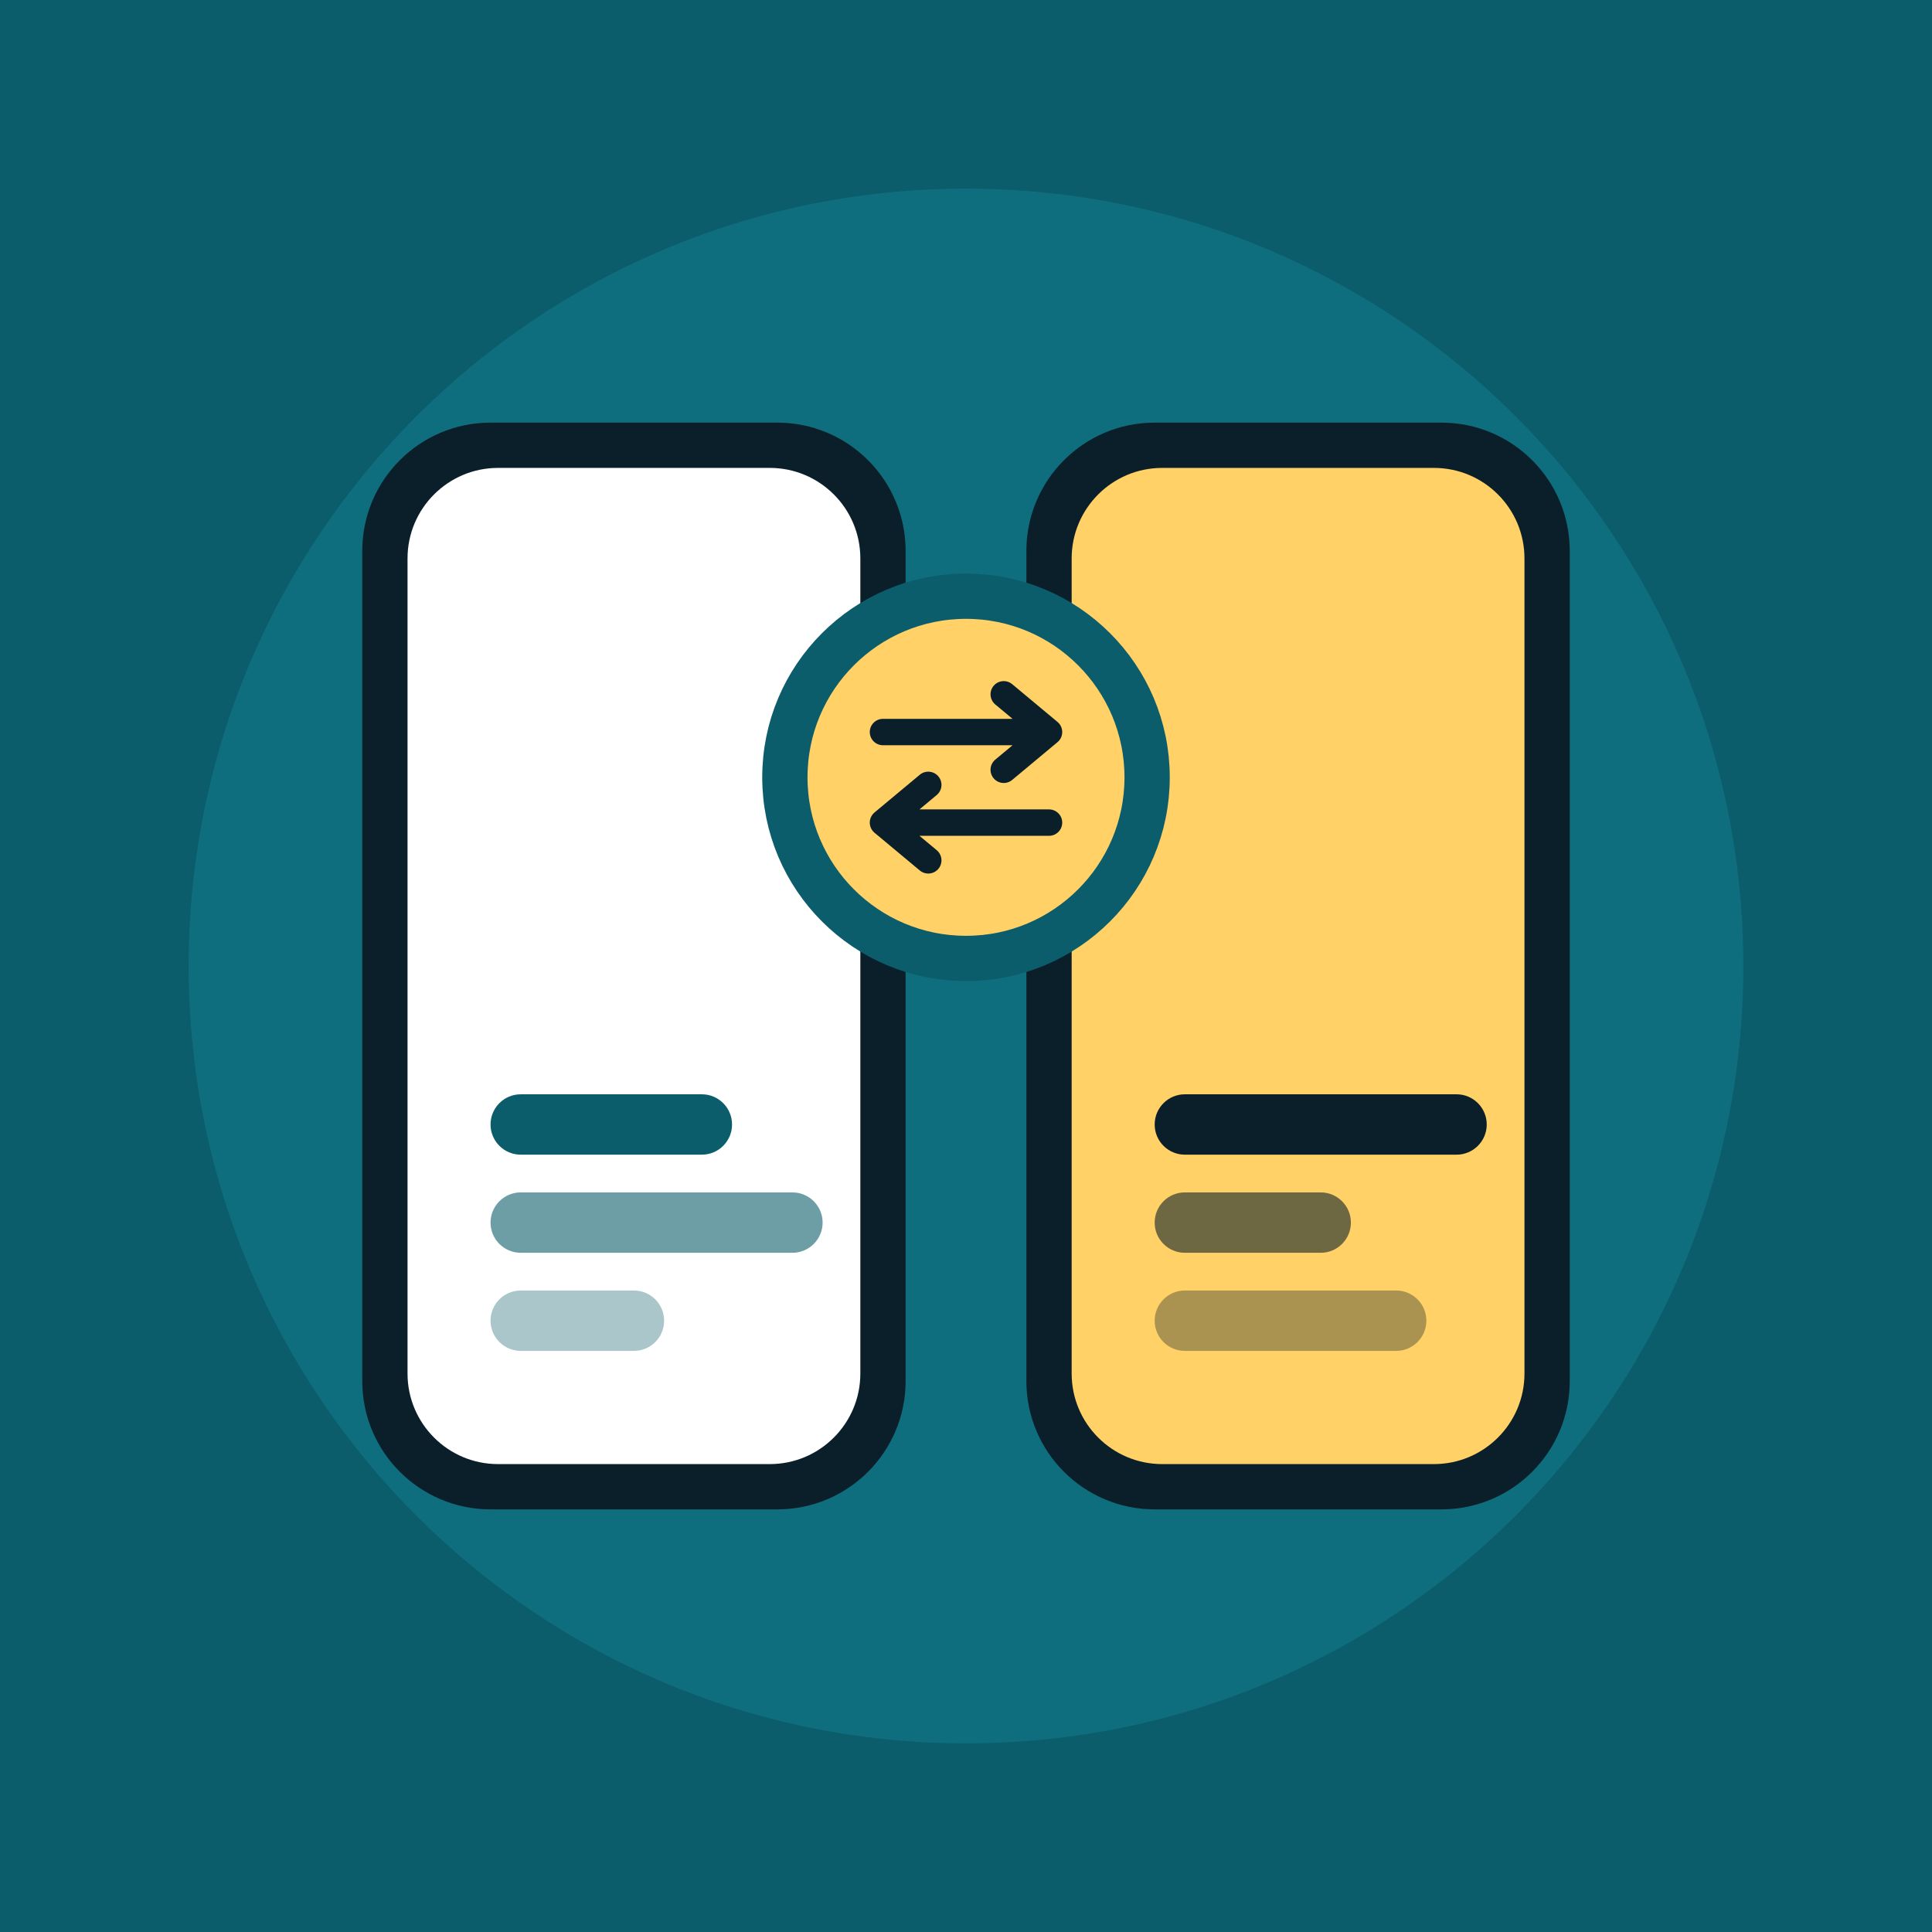
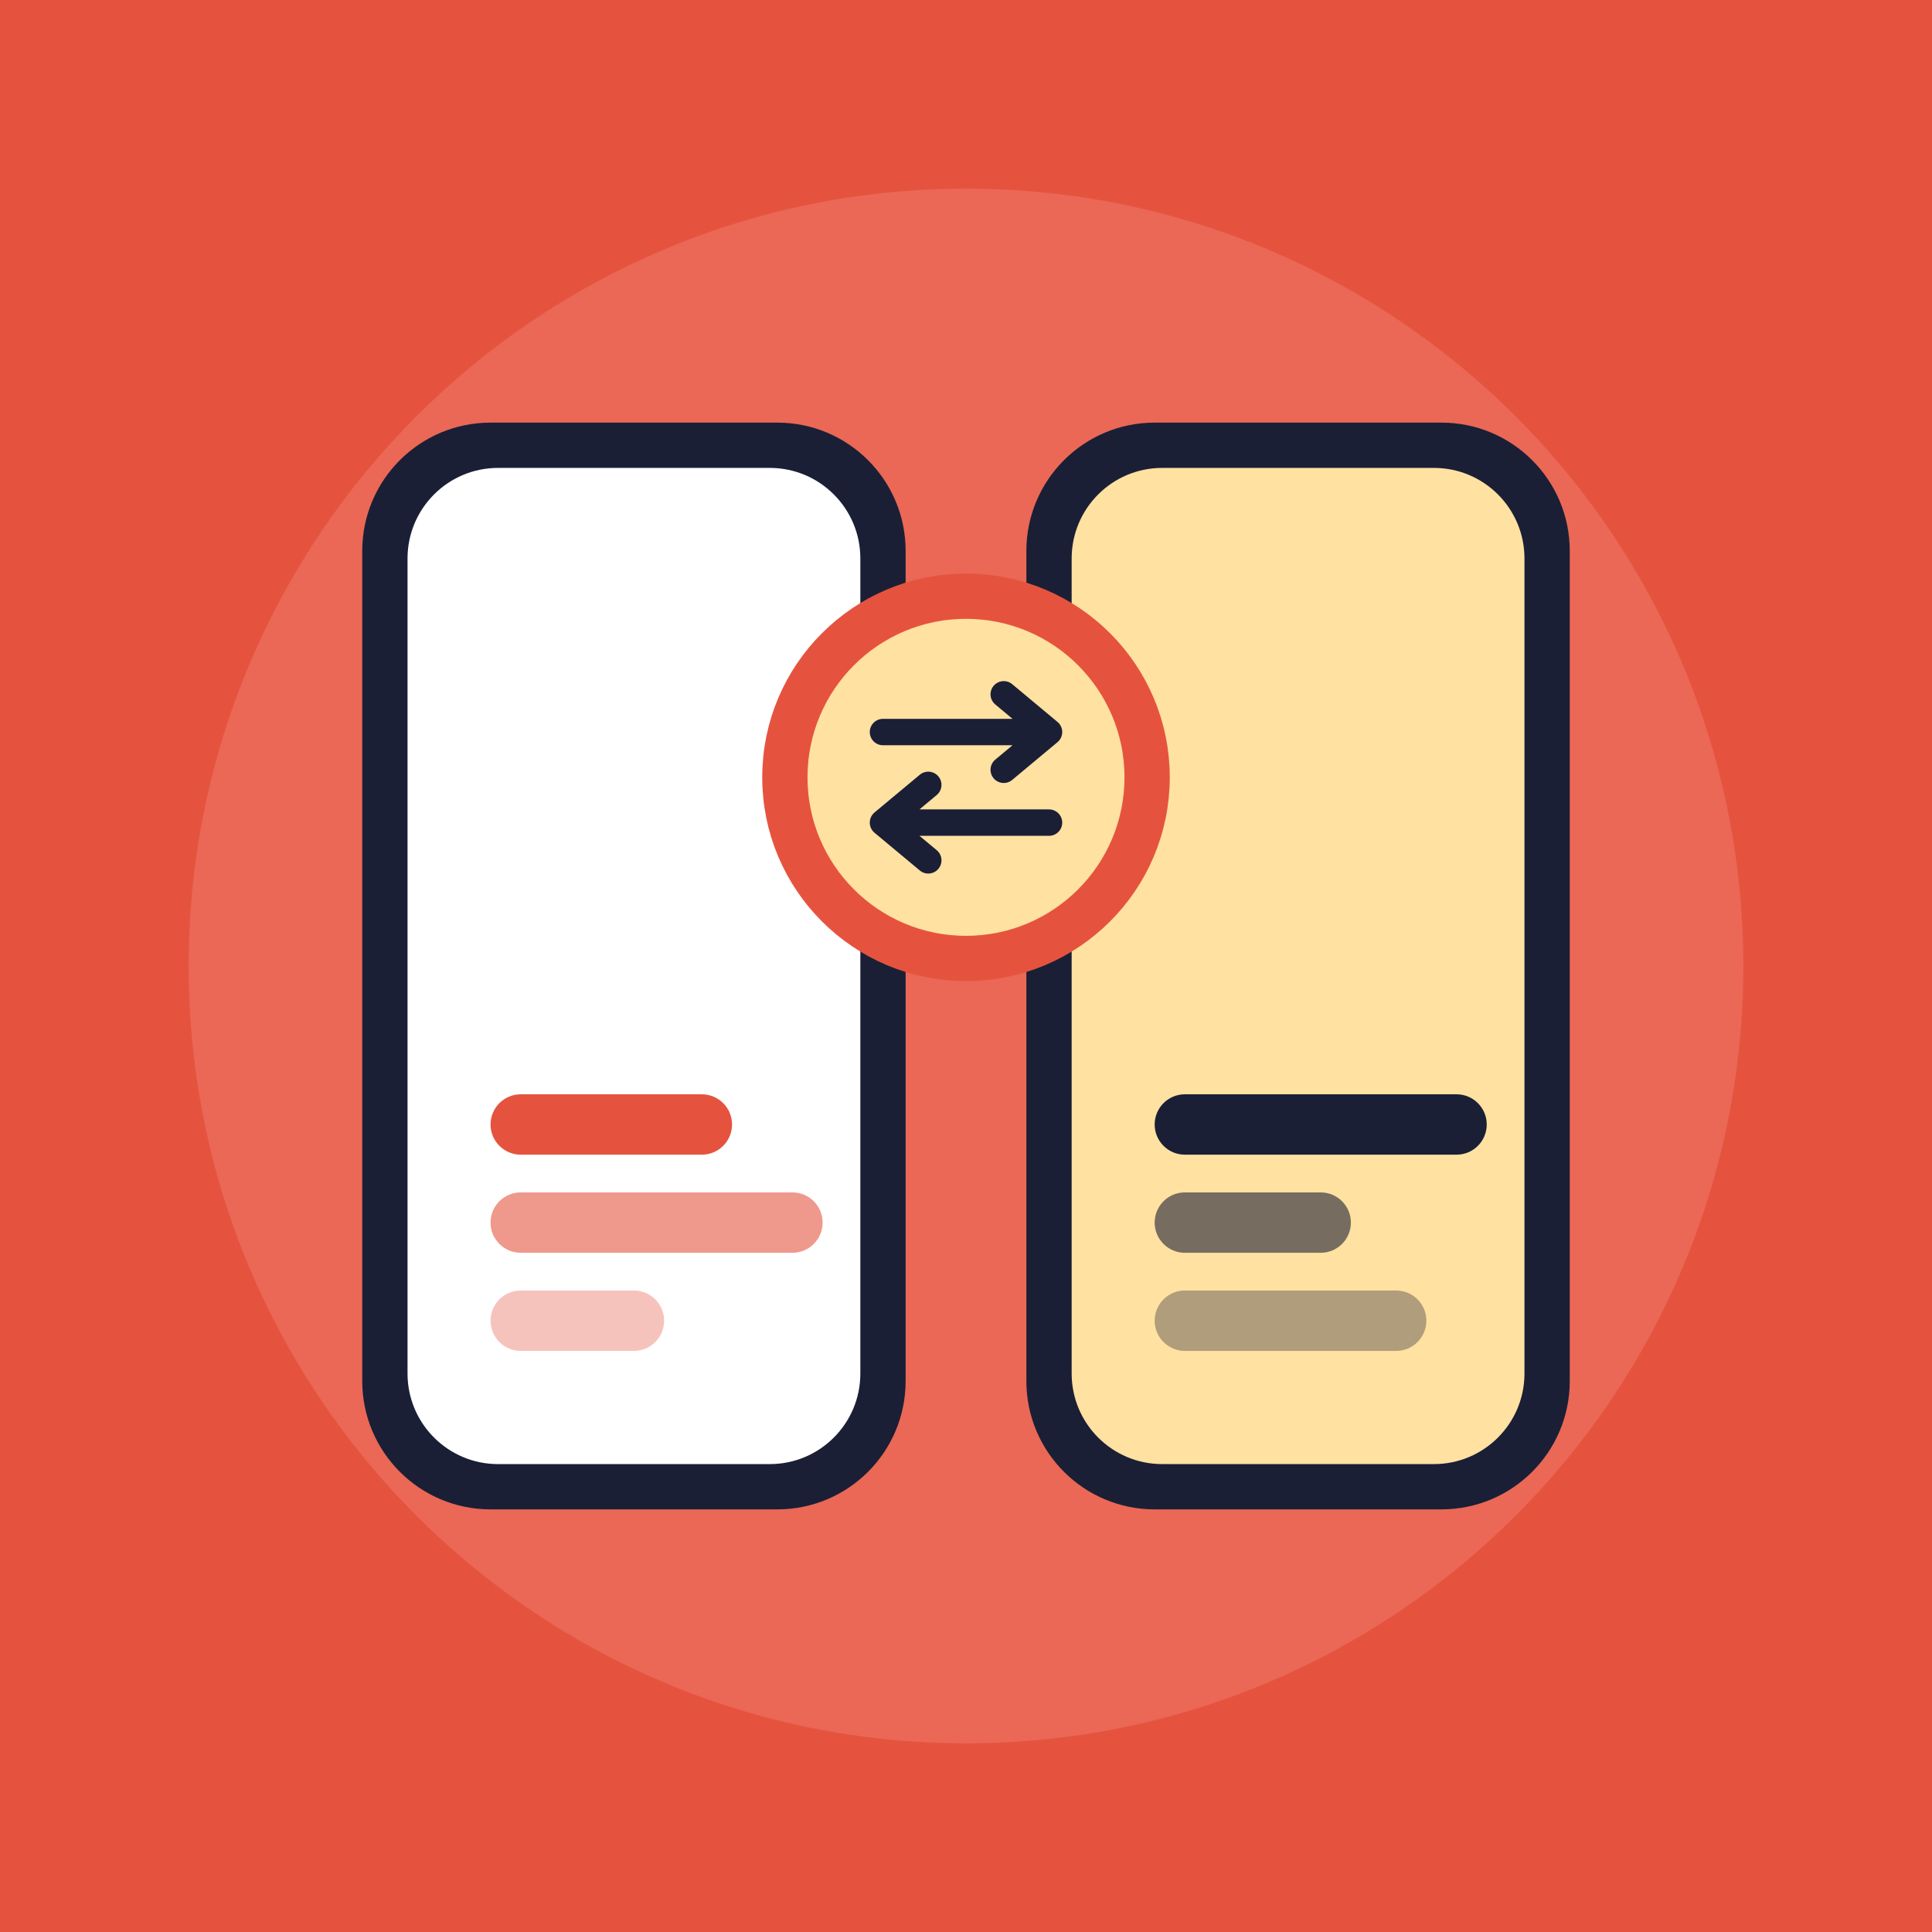
<svg xmlns="http://www.w3.org/2000/svg" viewBox="0 0 512 512" role="img" aria-label="Kıyasla">
-   <rect width="512" height="512" fill="#0B5D6B" />
-   <circle cx="256" cy="256" r="206" fill="#0F6E7D" />
-   <rect x="96" y="112" width="144" height="288" rx="34" fill="#0B1F2A" />
+   <rect width="512" height="512" fill="#E5533F" />
+   <circle cx="256" cy="256" r="206" fill="#EA6855" />
+   <rect x="96" y="112" width="144" height="288" rx="34" fill="#1A1F36" />
  <rect x="108" y="124" width="120" height="264" rx="24" fill="#FFFFFF" />
-   <rect x="130" y="290" width="64" height="16" rx="8" fill="#0B5D6B" />
-   <rect x="130" y="316" width="88" height="16" rx="8" fill="#0B5D6B" opacity="0.6" />
-   <rect x="130" y="342" width="46" height="16" rx="8" fill="#0B5D6B" opacity="0.35" />
-   <rect x="272" y="112" width="144" height="288" rx="34" fill="#0B1F2A" />
-   <rect x="284" y="124" width="120" height="264" rx="24" fill="#FFD166" />
-   <rect x="306" y="290" width="88" height="16" rx="8" fill="#0B1F2A" />
-   <rect x="306" y="316" width="52" height="16" rx="8" fill="#0B1F2A" opacity="0.6" />
-   <rect x="306" y="342" width="72" height="16" rx="8" fill="#0B1F2A" opacity="0.35" />
-   <circle cx="256" cy="206" r="48" fill="#FFD166" stroke="#0B5D6B" stroke-width="12" />
-   <path d="M234 194 H276 M266 184 L278 194 L266 204" fill="none" stroke="#0B1F2A" stroke-width="7" stroke-linecap="round" stroke-linejoin="round" />
-   <path d="M278 218 H236 M246 208 L234 218 L246 228" fill="none" stroke="#0B1F2A" stroke-width="7" stroke-linecap="round" stroke-linejoin="round" />
+   <rect x="130" y="290" width="64" height="16" rx="8" fill="#E5533F" />
+   <rect x="130" y="316" width="88" height="16" rx="8" fill="#E5533F" opacity="0.6" />
+   <rect x="130" y="342" width="46" height="16" rx="8" fill="#E5533F" opacity="0.35" />
+   <rect x="272" y="112" width="144" height="288" rx="34" fill="#1A1F36" />
+   <rect x="284" y="124" width="120" height="264" rx="24" fill="#FFE1A1" />
+   <rect x="306" y="290" width="88" height="16" rx="8" fill="#1A1F36" />
+   <rect x="306" y="316" width="52" height="16" rx="8" fill="#1A1F36" opacity="0.6" />
+   <rect x="306" y="342" width="72" height="16" rx="8" fill="#1A1F36" opacity="0.35" />
+   <circle cx="256" cy="206" r="48" fill="#FFE1A1" stroke="#E5533F" stroke-width="12" />
+   <path d="M234 194 H276 M266 184 L278 194 L266 204" fill="none" stroke="#1A1F36" stroke-width="7" stroke-linecap="round" stroke-linejoin="round" />
+   <path d="M278 218 H236 M246 208 L234 218 L246 228" fill="none" stroke="#1A1F36" stroke-width="7" stroke-linecap="round" stroke-linejoin="round" />
</svg>
